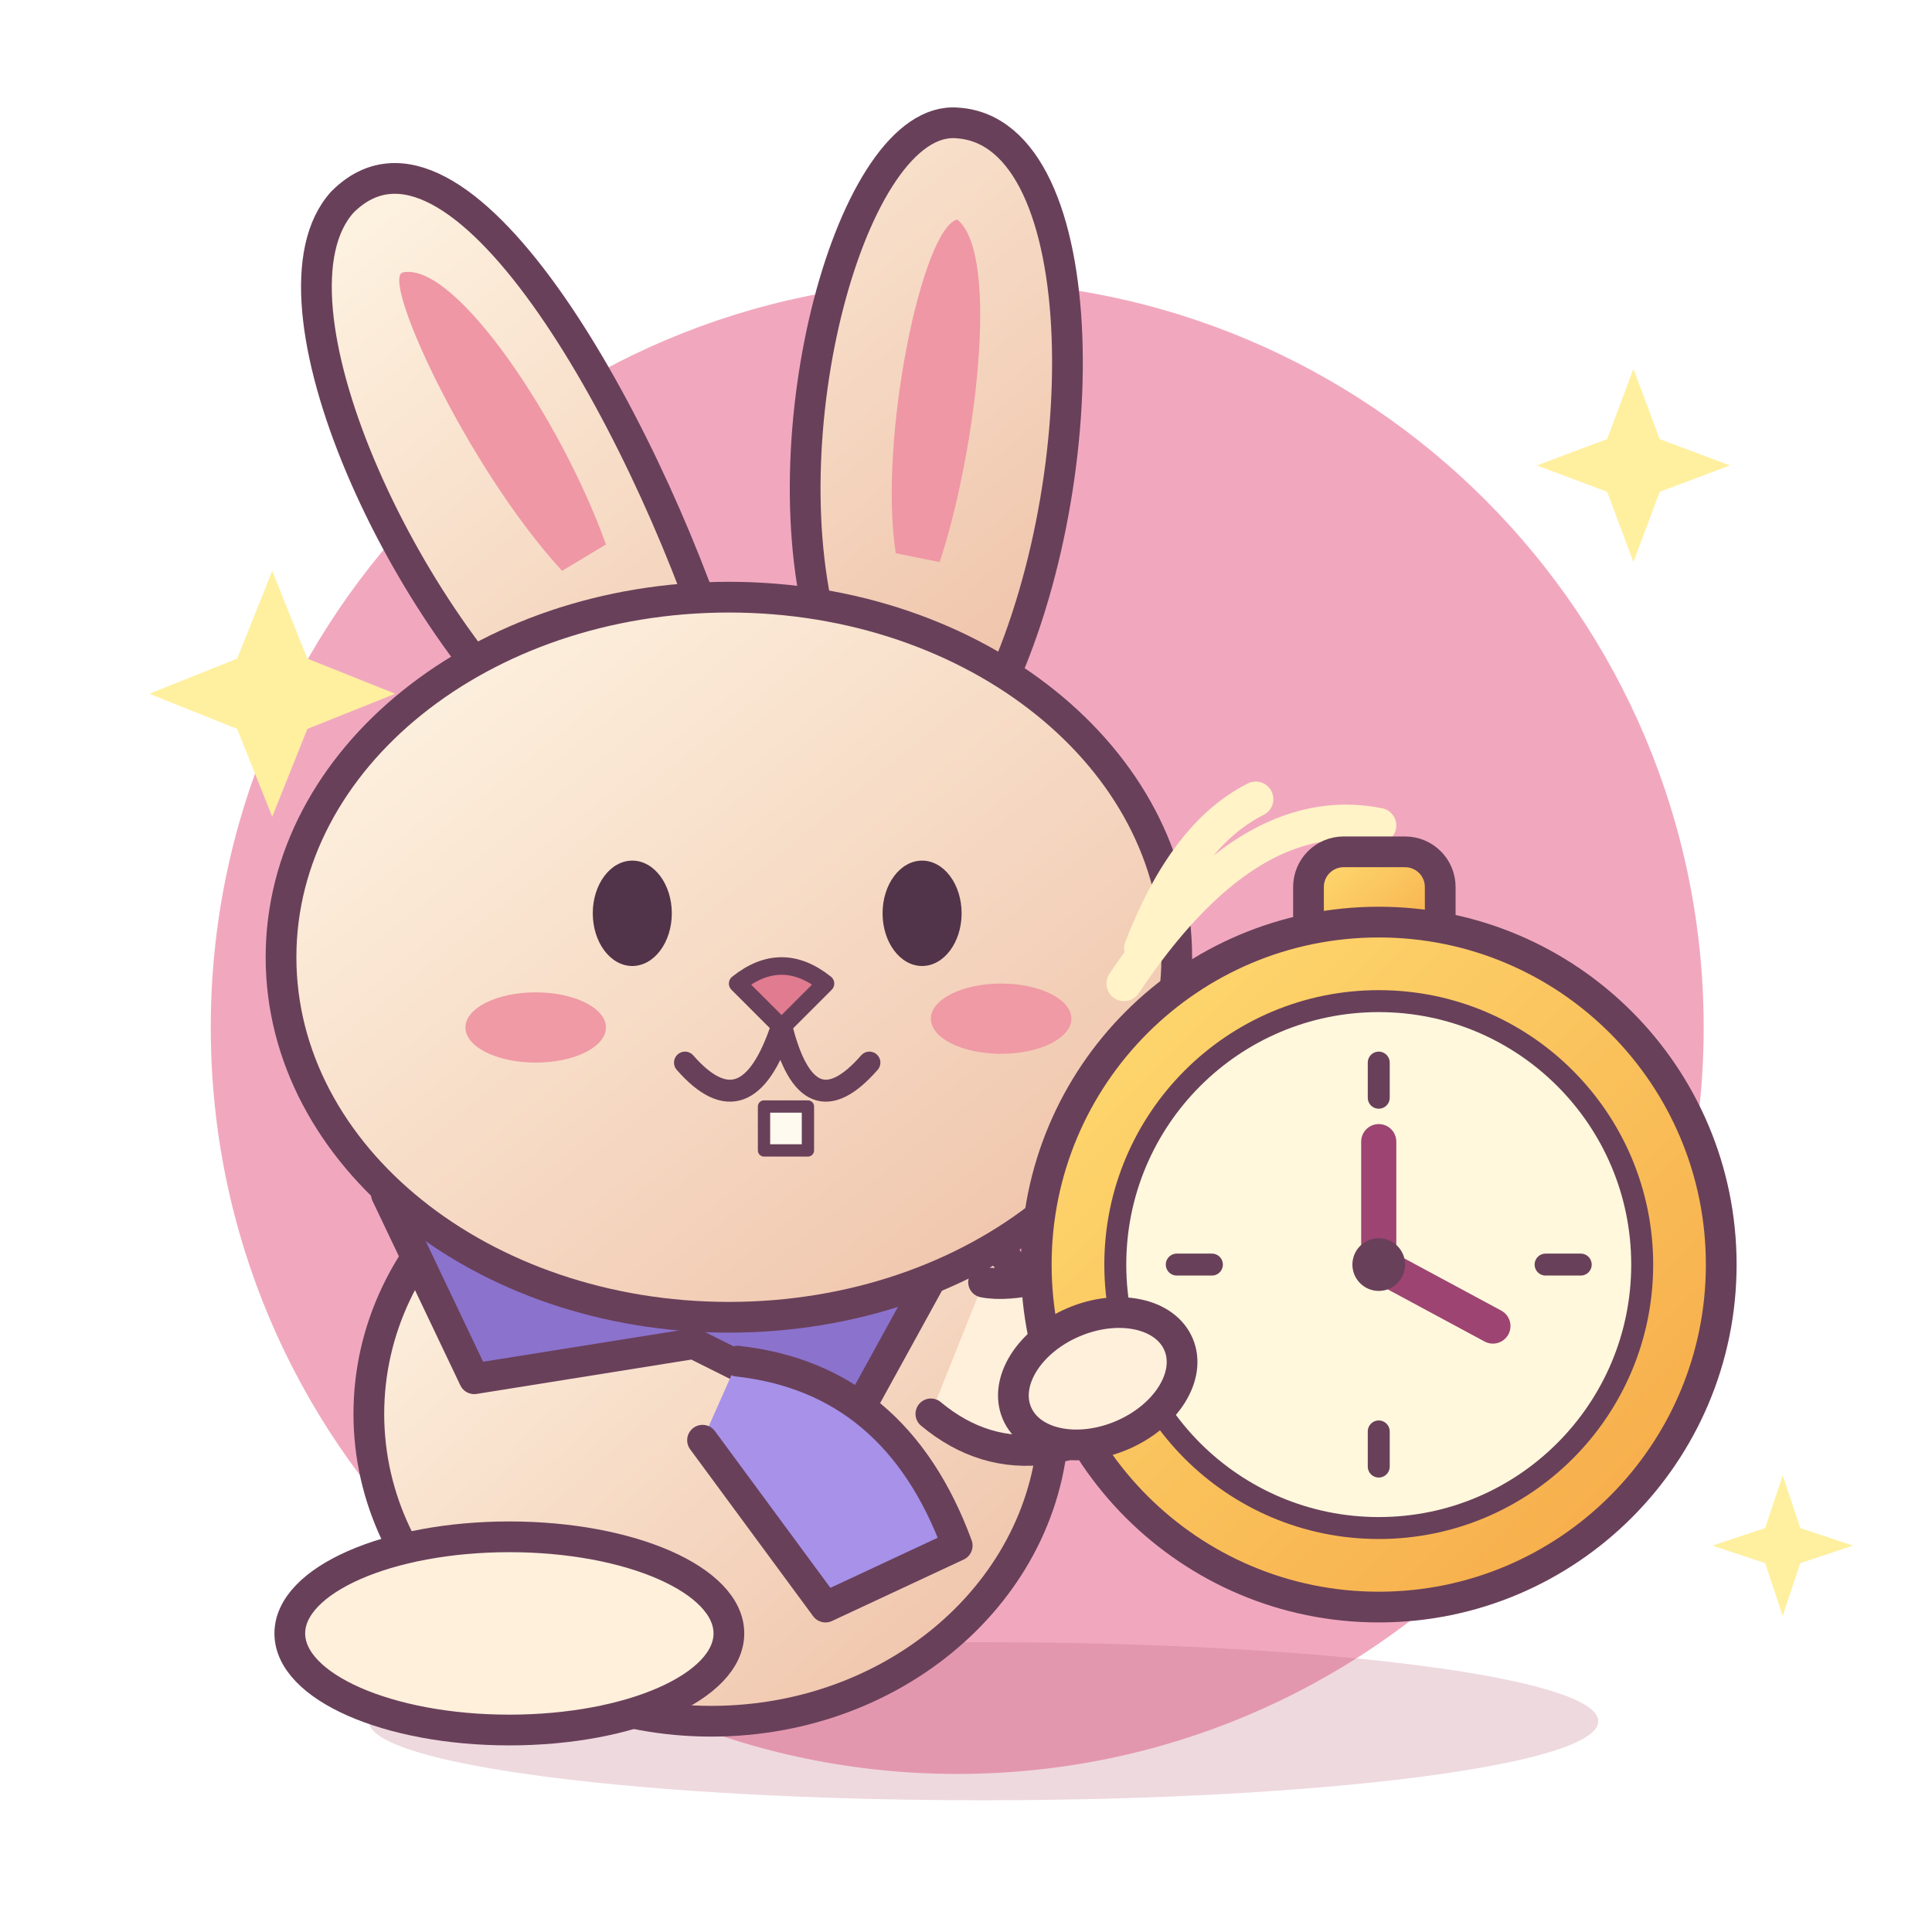
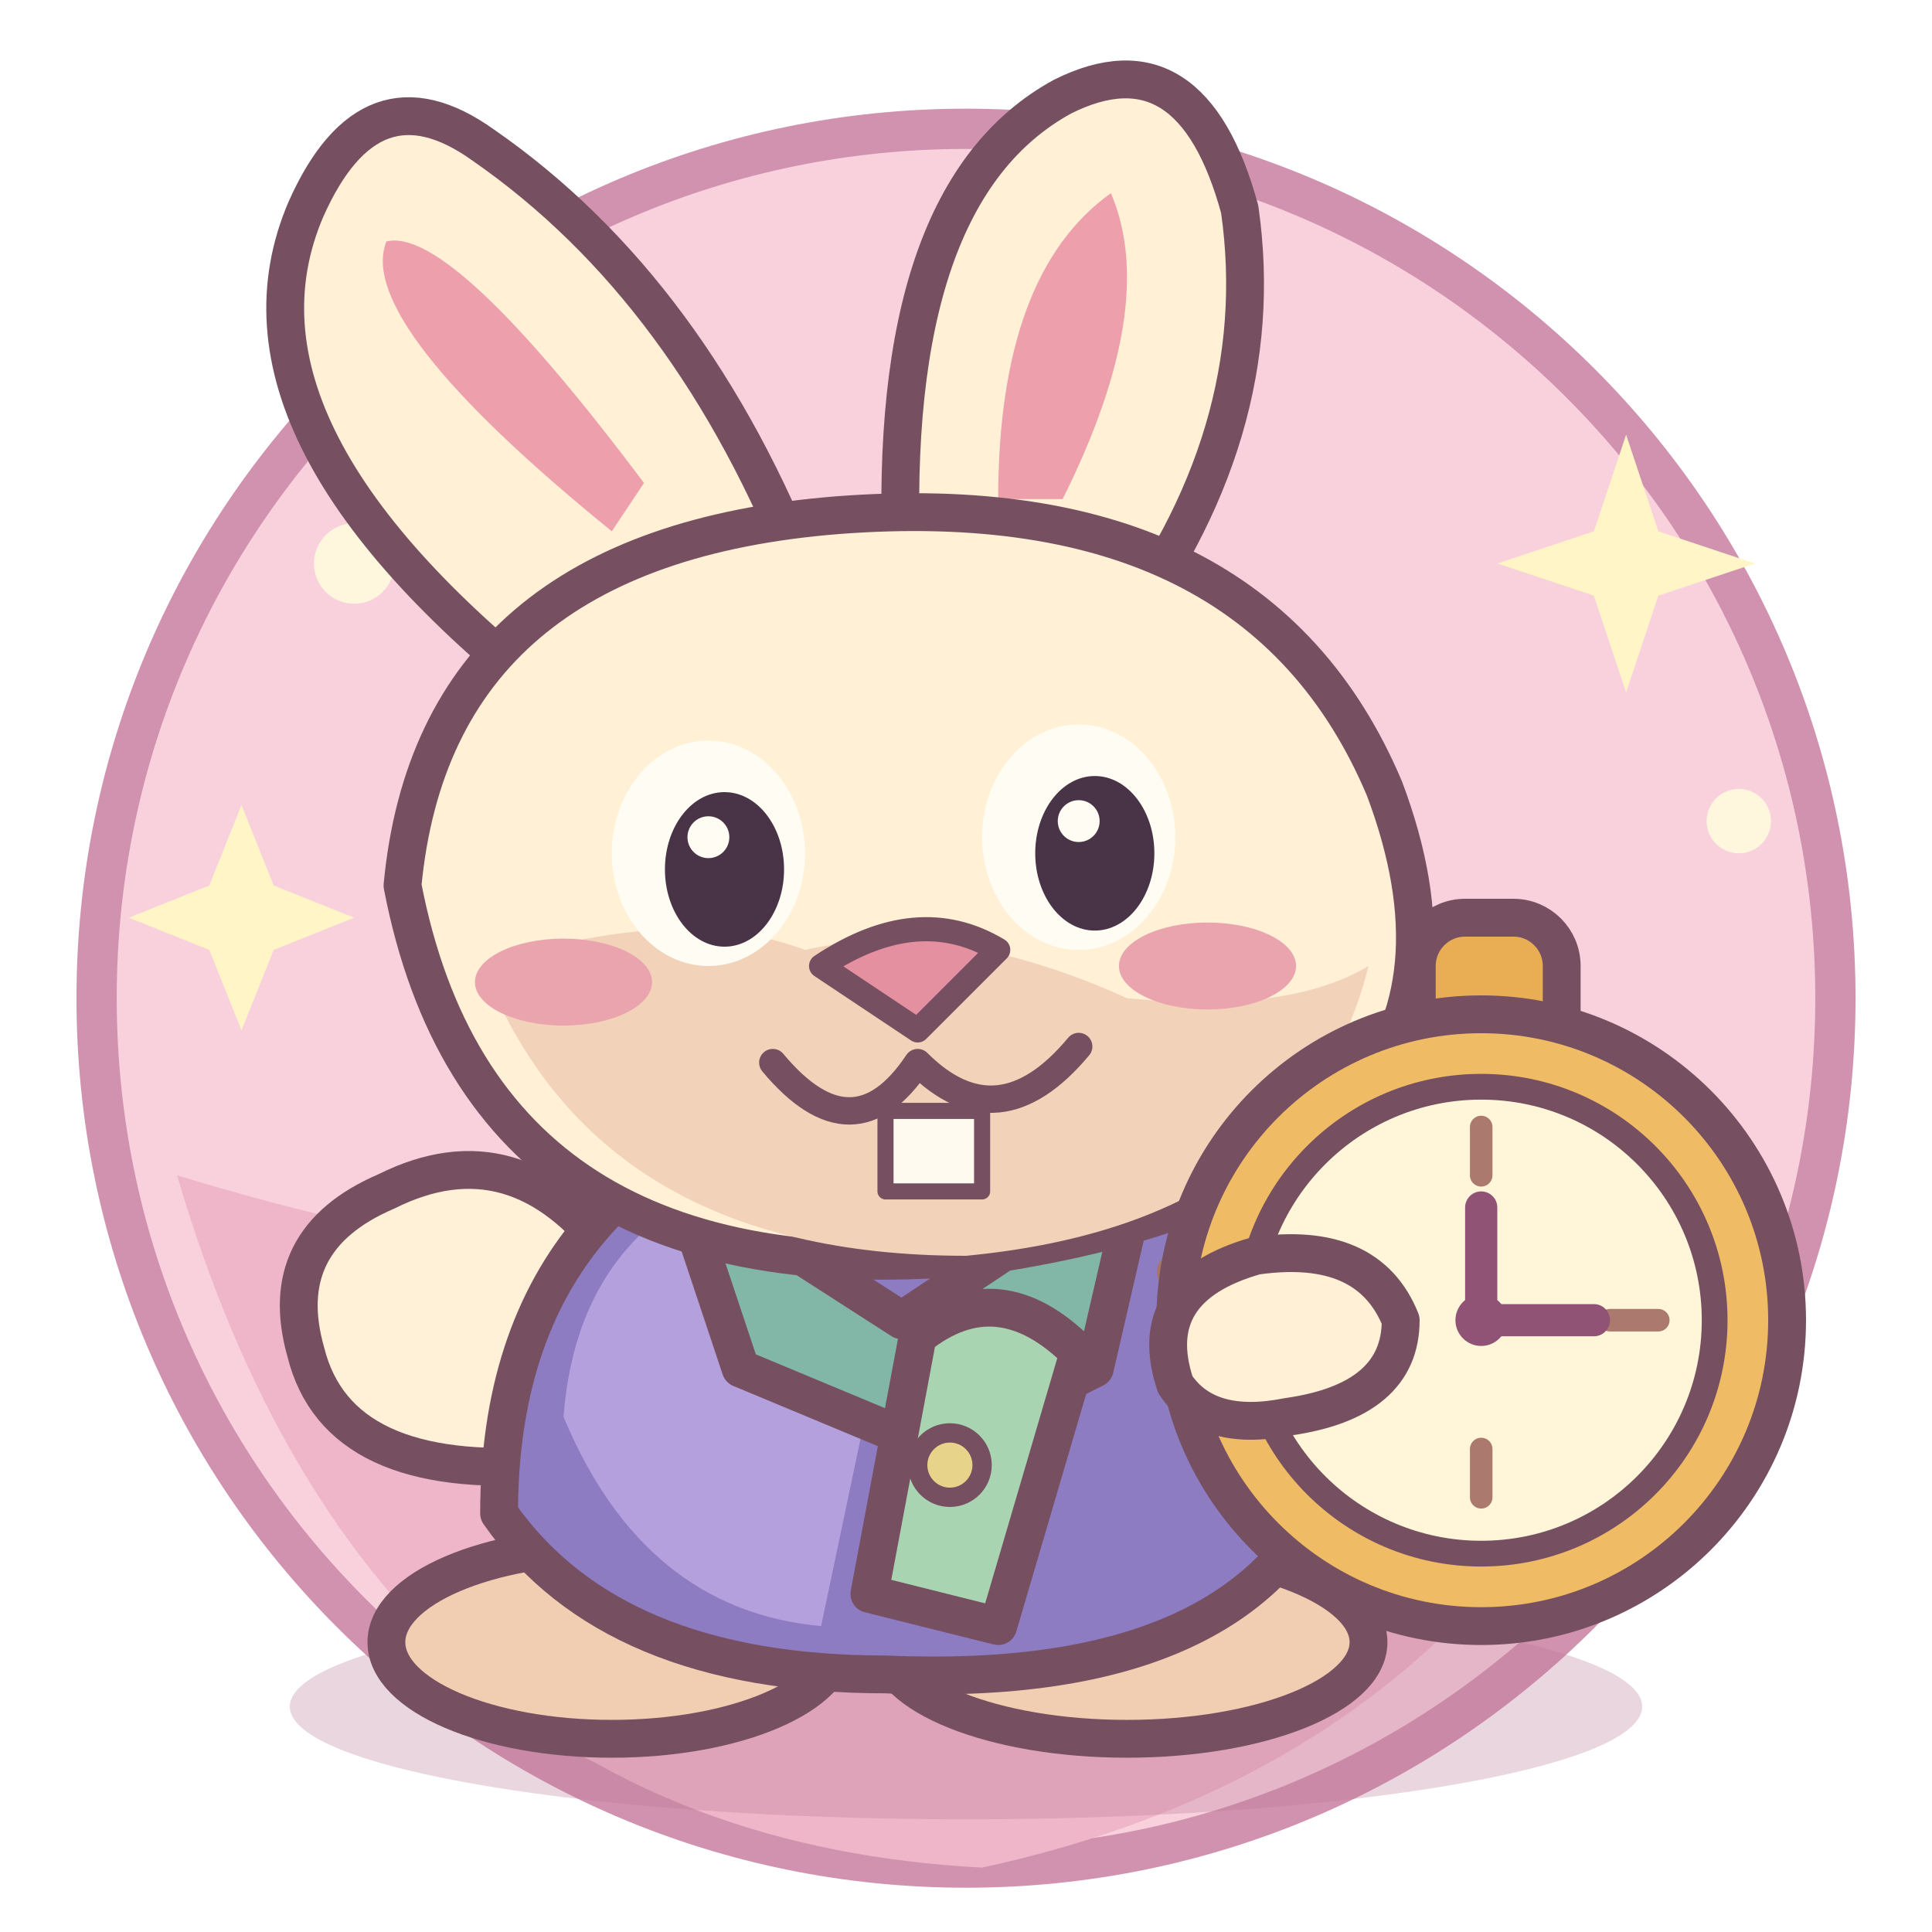
- <svg xmlns="http://www.w3.org/2000/svg" viewBox="0 0 220 220">
-   <defs>
-     <linearGradient id="fur" x1="0" x2="1" y1="0" y2="1" gradientUnits="objectBoundingBox">
-       <stop stop-color="#fff8e7" />
-       <stop offset="1" stop-color="#eebea4" />
-     </linearGradient>
-     <linearGradient id="gold" x2="1" y2="1">
-       <stop stop-color="#ffdd73" />
-       <stop offset="1" stop-color="#f5a745" />
-     </linearGradient>
-   </defs>
-   <circle cx="109" cy="117" r="85" fill="#f1a8bf" />
-   <ellipse cx="112" cy="196" rx="70" ry="9" fill="#b85f7b" opacity=".24" />
-   <path fill="#fff0a0" d="M31 65l4 10 10 4-10 4-4 10-4-10-10-4 10-4zm155-23 3 8 8 3-8 3-3 8-3-8-8-3 8-3zm17 126 2 6 6 2-6 2-2 6-2-6-6-2 6-2z" />
-   <g stroke="#69405a" stroke-width="3.5" stroke-linecap="round" stroke-linejoin="round">
-     <ellipse cx="81" cy="161" rx="39" ry="35" fill="url(#fur)" />
-     <ellipse cx="58" cy="186" rx="25" ry="11" fill="#fff0dc" />
-     <path d="M64 86C46 71 29 34 39 23c13-13 34 24 43 52M94 73C87 50 97 13 109 14c16 1 16 42 4 66" fill="url(#fur)" />
-     <path d="M64 65C53 53 43 31 46 31c6-1 18 17 23 31m33 1c-2-13 3-37 7-38 5 4 2 27-2 39" fill="#ef97a5" stroke="none" />
-     <path d="M44 136c26-9 54-3 64 6l-11 20-18-9-25 4z" fill="#8b72cd" />
-     <path d="M84 155q18 2 25 21l-15 7-14-19" fill="#a791e9" />
-     <ellipse cx="83" cy="109" rx="51" ry="41" fill="url(#fur)" />
-     <ellipse cx="72" cy="104" rx="4.5" ry="6" fill="#513449" stroke="none" />
-     <ellipse cx="105" cy="104" rx="4.5" ry="6" fill="#513449" stroke="none" />
-     <path d="M84 112q5-4 10 0l-5 5z" fill="#e17b90" stroke-width="2" />
-     <path d="M89 117q-4 12-11 4m11-4q3 12 10 4" fill="none" stroke-width="2.5" />
-     <path d="M87 126h5v5h-5z" fill="#fffaf0" stroke-width="1.4" />
-     <ellipse cx="61" cy="117" rx="8" ry="4" fill="#ef9aa5" stroke="none" />
-     <ellipse cx="114" cy="116" rx="8" ry="4" fill="#ef9aa5" stroke="none" />
-     <path d="M106 161q12 10 29-4l-6-15q-12 5-17 4" fill="#fff0dc" />
-     <path d="M128 112q14-21 29-18m-27 14q5-13 13-17" fill="none" stroke="#fff3c7" stroke-width="4" />
-     <rect x="149" y="97" width="15" height="13" rx="4" fill="url(#gold)" />
-     <circle cx="157" cy="144" r="39" fill="url(#gold)" />
-     <circle cx="157" cy="144" r="30" fill="#fff8dd" stroke-width="2.5" />
-     <path d="M157 121v4m23 19h-4m-19 23v-4m-23-19h4" fill="none" stroke-width="2.5" />
-     <path d="M157 130v14l13 7" fill="none" stroke="#9d4472" stroke-width="4" />
-     <circle cx="157" cy="144" r="3" fill="#69405a" stroke="none" />
-     <ellipse cx="125" cy="157" rx="10" ry="7" transform="rotate(-23 125 157)" fill="#fff0dc" />
+ <svg xmlns="http://www.w3.org/2000/svg" class="clock-rabbit-art" viewBox="0 0 120 120" aria-hidden="true">
+   <circle cx="60" cy="62" r="54" fill="#f8d1dd" stroke="#d192af" stroke-width="2.5" />
+   <path d="M11 73q49 15 96-4-9 39-46 47-38-2-50-43Z" fill="#eeb6c8" />
+   <path d="m15 50 2 5 5 2-5 2-2 5-2-5-5-2 5-2zm86-23 2 6 6 2-6 2-2 6-2-6-6-2 6-2zm5 57 1 3 3 1-3 1-1 3-1-3-3-1 3-1Z" fill="#fff5c6" />
+   <circle cx="22" cy="35" r="2.5" fill="#fff6de" />
+   <circle cx="108" cy="51" r="2" fill="#fff6de" />
+   <ellipse cx="60" cy="106" rx="42" ry="7" fill="#b87592" opacity=".3" />
+   <g class="clock-rabbit-body" stroke="#765061" stroke-width="2.35" stroke-linecap="round" stroke-linejoin="round">
+     <path d="M34 91q-13 1-15-7-2-7 5-10 8-4 14 4Z" fill="#fff1d7" />
+     <ellipse cx="38" cy="102" rx="14" ry="6" fill="#f1ceb2" />
+     <ellipse cx="70" cy="102" rx="15" ry="6" fill="#f1ceb2" />
+     <path d="M31 94q0-22 23-27 21 2 29 24-5 14-28 13-17 0-24-10Z" fill="#8e7cc3" />
+     <path d="M35 88q1-13 14-16l6 10-4 19q-11-1-16-13Z" fill="#b4a0dc" stroke="none" />
+     <path d="m42 73 14 9 15-10-3 13-10 5-12-5Z" fill="#82b6a6" />
+     <path d="M57 83q5-4 10 1l-5 17-8-2Z" fill="#a9d4b1" />
+     <circle cx="59" cy="91" r="2" fill="#e7d48a" stroke-width="1.2" />
+     <g class="clock-rabbit-head">
+       <g class="clock-rabbit-ears">
+         <path d="M35 44Q13 27 19 13q4-9 11-4 13 9 20 27M56 35q-1-23 10-29 8-4 11 7 2 14-8 27" fill="#fff0d6" />
+         <path d="M38 33Q22 20 24 15q4-1 16 15m22 1q0-14 7-19 3 7-3 19" fill="#ed9fab" stroke="none" />
+       </g>
+       <path d="M25 55q2-21 27-23 26-2 34 17 9 24-25 29-31 3-36-23Z" fill="#fff0d6" />
+       <path d="M30 60q12-4 20-1 9-2 20 3 10 1 15-2-4 16-25 18-23 0-30-18Z" fill="#f2d2b8" stroke="none" />
+       <g class="clock-rabbit-eyes" stroke="none">
+         <ellipse cx="44" cy="53" rx="6" ry="7" fill="#fffdf3" />
+         <ellipse cx="67" cy="52" rx="6" ry="7" fill="#fffdf3" />
+         <ellipse cx="45" cy="54" rx="3.7" ry="4.8" fill="#493447" />
+         <ellipse cx="68" cy="53" rx="3.7" ry="4.8" fill="#493447" />
+         <circle cx="44" cy="52" r="1.3" fill="#fffdf3" />
+         <circle cx="67" cy="51" r="1.3" fill="#fffdf3" />
+       </g>
+       <path d="M51 60q6-4 11-1l-5 5Z" fill="#e590a1" stroke-width="1.5" />
+       <path d="M48 66q5 6 9 0 5 5 10-1" fill="none" stroke-width="1.7" />
+       <path d="M55 69h6v5h-6Z" fill="#fffaf0" stroke-width="1" />
+       <ellipse cx="35" cy="61" rx="5.5" ry="2.7" fill="#eaa4ae" stroke="none" />
+       <ellipse cx="75" cy="60" rx="5.5" ry="2.7" fill="#eaa4ae" stroke="none" />
+     </g>
+     <path d="M73 79q14 2 18-9" fill="none" stroke="#a57666" stroke-width="2.3" />
+     <g class="clock-rabbit-watch">
+       <rect x="88" y="57" width="9" height="11" rx="3" fill="#e9ae54" />
+       <circle cx="92" cy="82" r="19" fill="#efbb65" />
+       <circle cx="92" cy="82" r="14.5" fill="#fff6da" stroke-width="1.6" />
+       <path d="M92 70v3m11 9h-3m-8 11v-3m-11-8h3" fill="none" stroke="#ac796f" stroke-width="1.4" />
+       <path d="M92 75v7h7" fill="none" stroke="#905375" stroke-width="2" />
+       <circle cx="92" cy="82" r="1.6" fill="#905375" stroke="none" />
+     </g>
+     <path d="M73 86q-2-6 5-8 7-1 9 4 0 5-7 6-5 1-7-2Z" fill="#fff0d6" />
  </g>
</svg>
